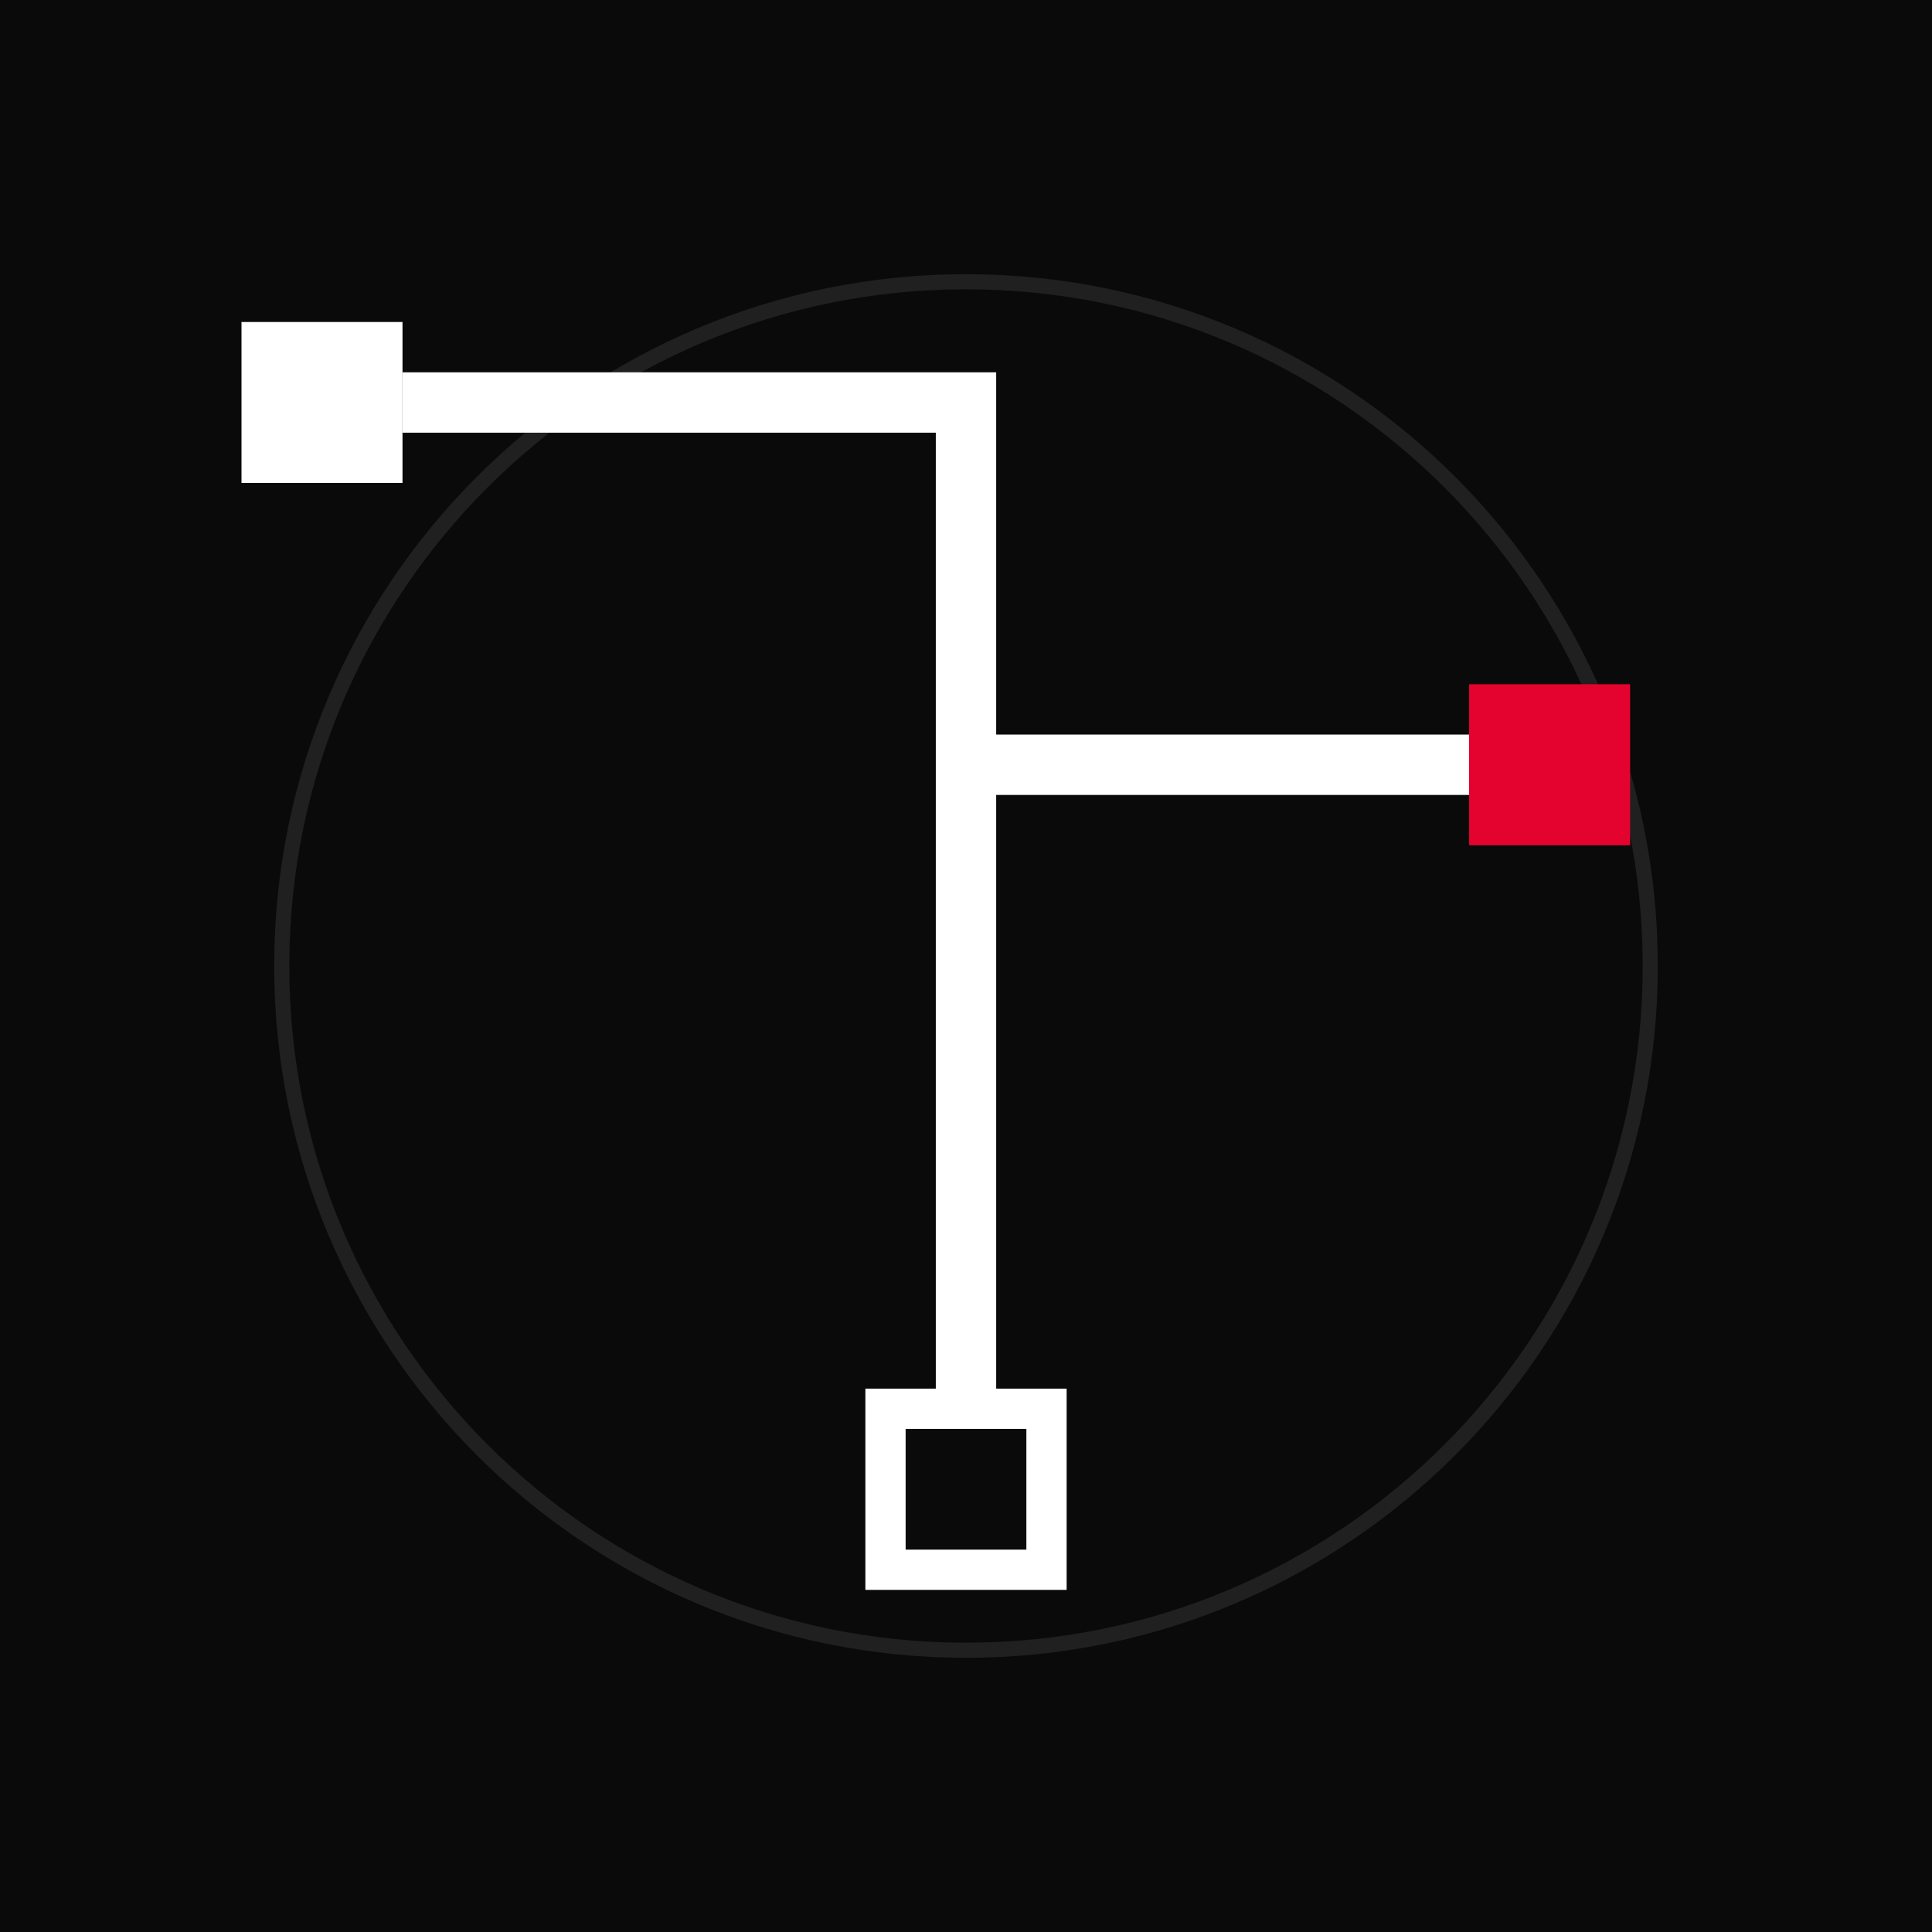
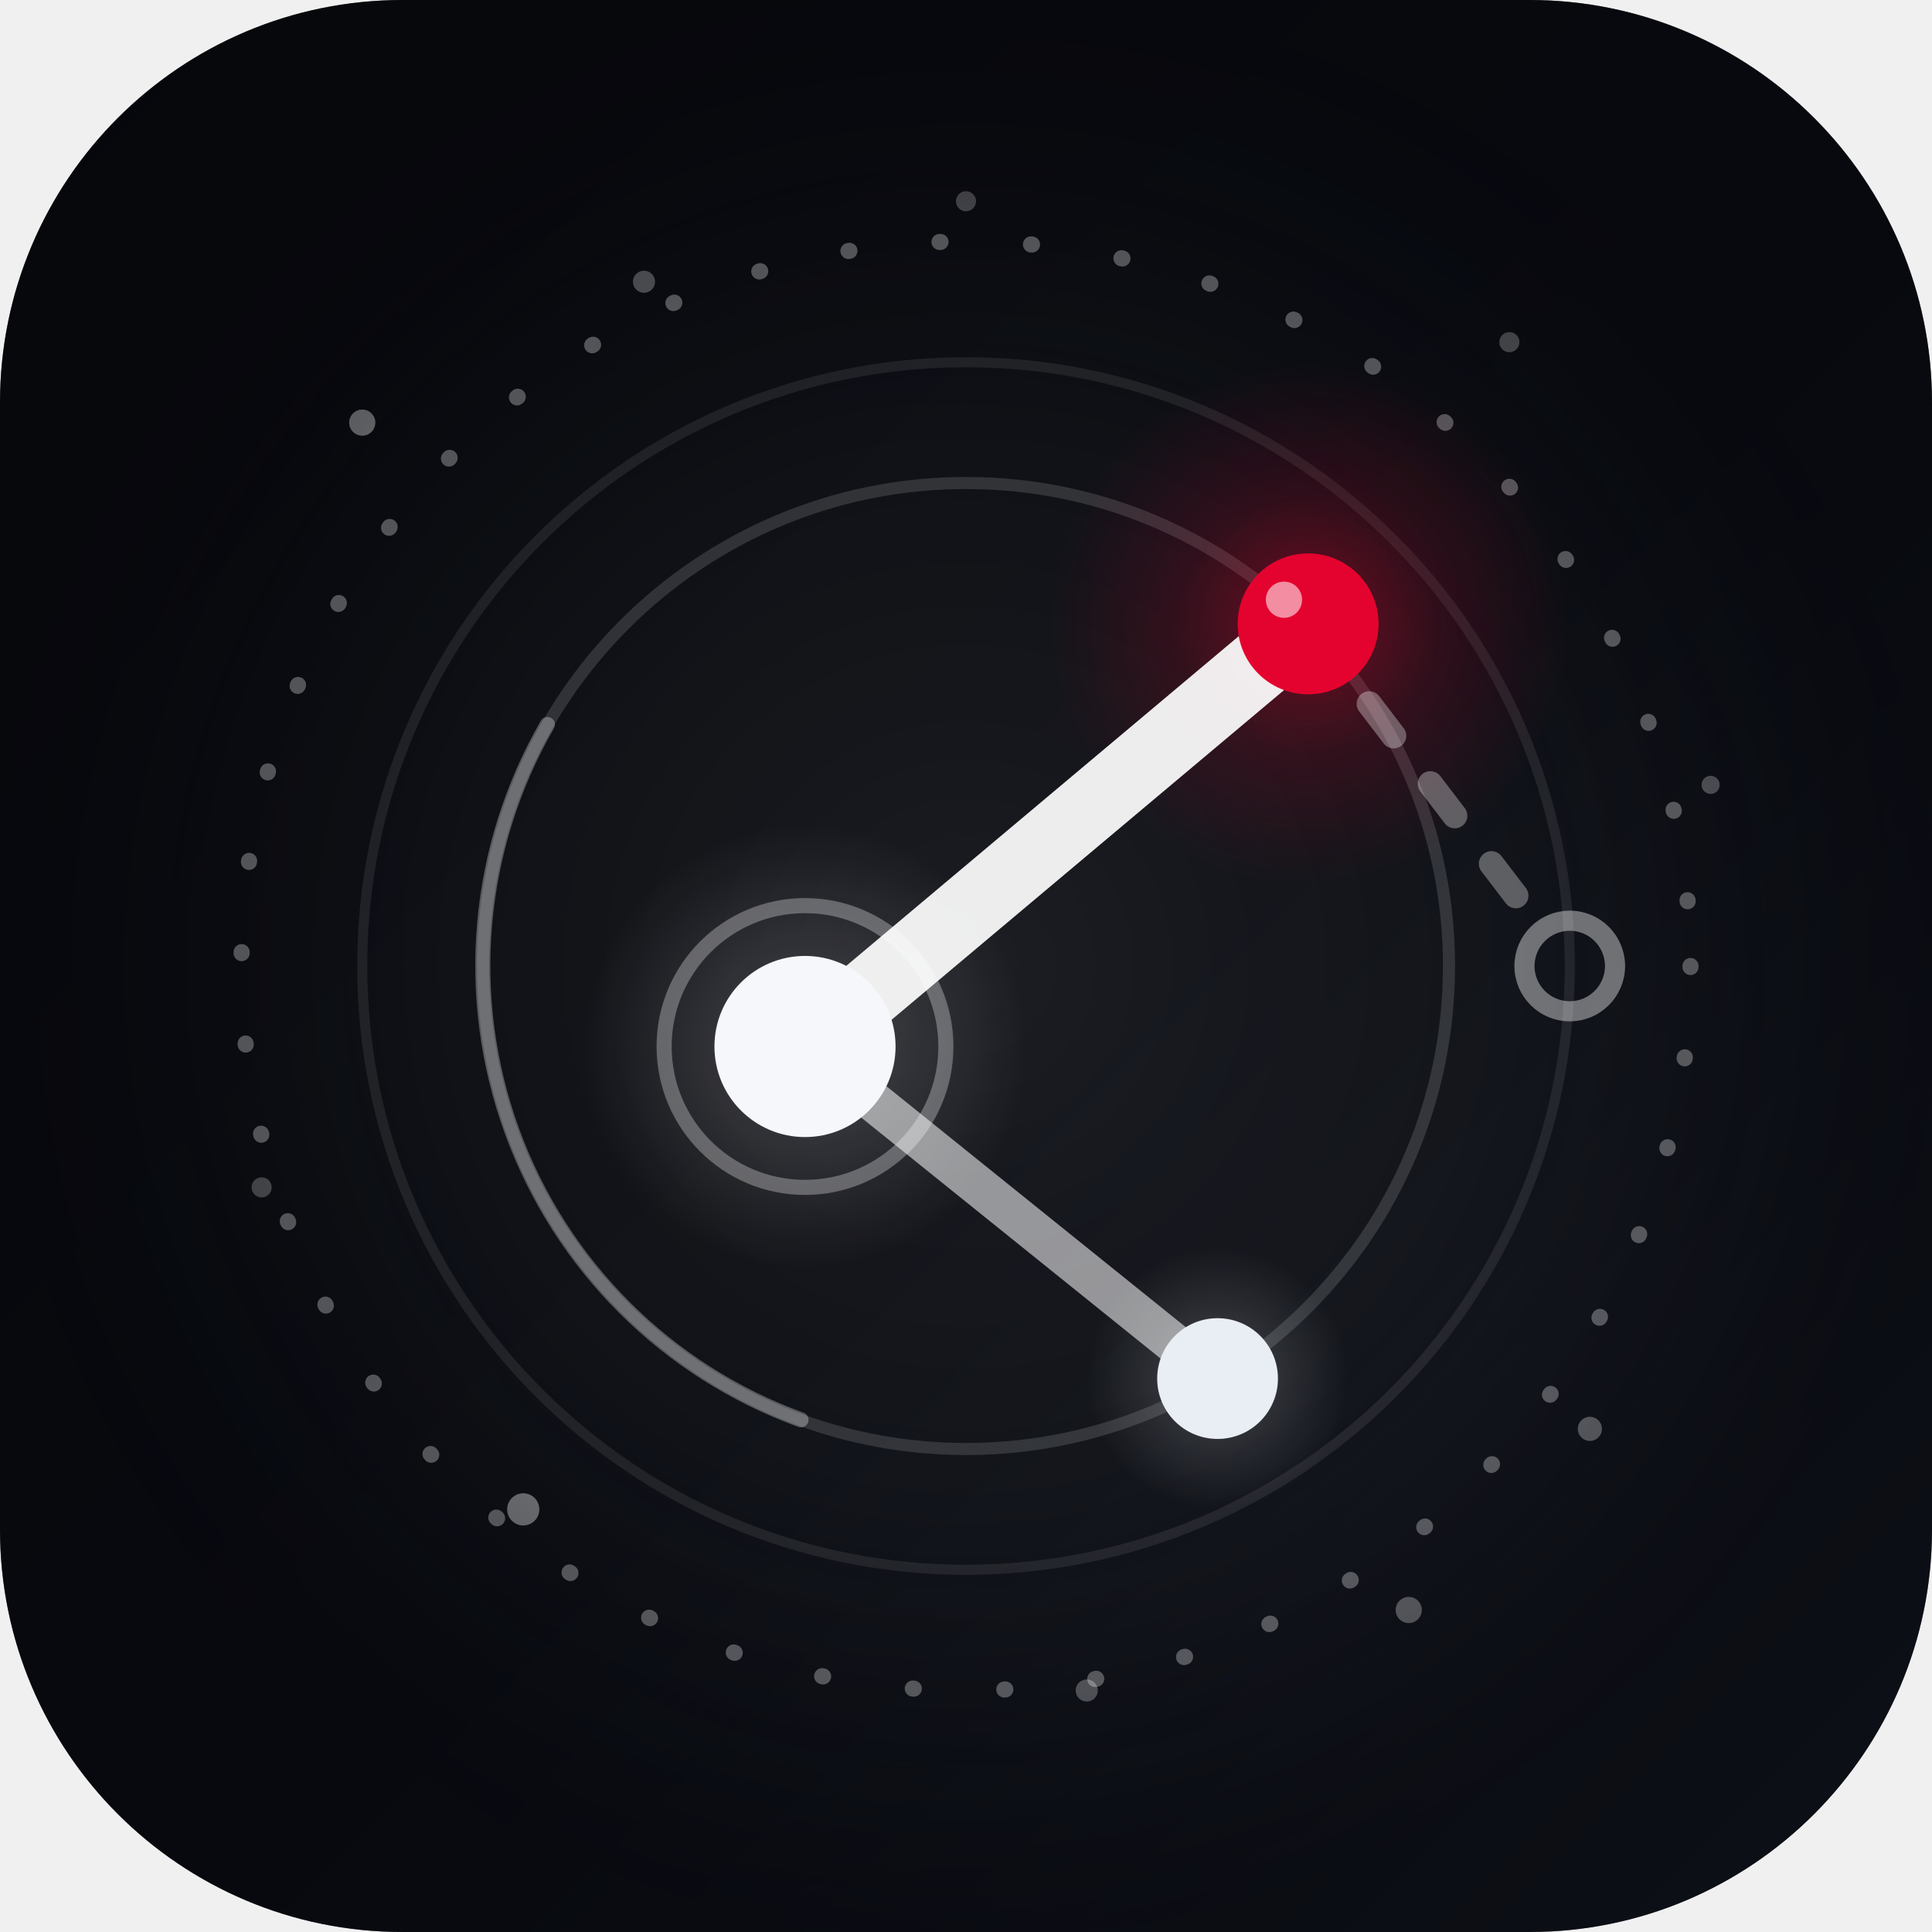
- <svg xmlns="http://www.w3.org/2000/svg" viewBox="0 0 192 192" width="192" height="192">
-   <rect width="192" height="192" fill="#0A0A0A" />
-   <circle cx="96" cy="96" r="68" fill="none" stroke="#FFFFFF" stroke-opacity="0.09" stroke-width="1.5" />
-   <path d="M40,40 H96 V140" fill="none" stroke="#FFFFFF" stroke-width="6" />
-   <path d="M96,76 H146" fill="none" stroke="#FFFFFF" stroke-width="6" />
-   <rect x="24" y="32" width="16" height="16" fill="#FFFFFF" />
-   <rect x="146" y="68" width="16" height="16" fill="#E4032E" />
-   <rect x="88" y="140" width="16" height="16" fill="none" stroke="#FFFFFF" stroke-width="4" />
+ <svg xmlns="http://www.w3.org/2000/svg" viewBox="0 0 192 192">
+   <defs>
+     <linearGradient id="bg" x1="0" y1="0" x2="1" y2="1">
+       <stop offset="0" stop-color="#08090D" />
+       <stop offset="0.55" stop-color="#0B0D13" />
+       <stop offset="1" stop-color="#171A24" />
+     </linearGradient>
+     <radialGradient id="soft">
+       <stop offset="0" stop-color="#FFFFFF" stop-opacity="0.07" />
+       <stop offset="0.45" stop-color="#FFFFFF" stop-opacity="0.03" />
+       <stop offset="1" stop-color="#FFFFFF" stop-opacity="0" />
+     </radialGradient>
+     <radialGradient id="vig">
+       <stop offset="0.55" stop-color="#04050A" stop-opacity="0" />
+       <stop offset="1" stop-color="#04050A" stop-opacity="0.5" />
+     </radialGradient>
+     <radialGradient id="glowR">
+       <stop offset="0" stop-color="#E4032E" stop-opacity="0.45" />
+       <stop offset="0.5" stop-color="#E4032E" stop-opacity="0.15" />
+       <stop offset="1" stop-color="#E4032E" stop-opacity="0" />
+     </radialGradient>
+     <radialGradient id="glowW">
+       <stop offset="0" stop-color="#FFFFFF" stop-opacity="0.2" />
+       <stop offset="1" stop-color="#FFFFFF" stop-opacity="0" />
+     </radialGradient>
+   </defs>
+   <rect width="192" height="192" rx="40" fill="url(#bg)" />
+   <circle cx="96" cy="96" r="88" fill="url(#soft)" />
+   <g fill="#FFFFFF">
+     <circle cx="36" cy="42" r="1.3" opacity="0.5" />
+     <circle cx="64" cy="28" r="1.1" opacity="0.35" />
+     <circle cx="96" cy="20" r="1" opacity="0.3" />
+     <circle cx="150" cy="34" r="1" opacity="0.35" />
+     <circle cx="170" cy="78" r="0.9" opacity="0.35" />
+     <circle cx="158" cy="142" r="1.2" opacity="0.4" />
+     <circle cx="140" cy="160" r="1.3" opacity="0.4" />
+     <circle cx="108" cy="168" r="1.1" opacity="0.35" />
+     <circle cx="26" cy="118" r="1" opacity="0.3" />
+     <circle cx="52" cy="150" r="1.6" opacity="0.45" />
+   </g>
+   <rect width="192" height="192" rx="40" fill="url(#vig)" />
+   <circle cx="96" cy="96" r="72" fill="none" stroke="#FFFFFF" stroke-opacity="0.3" stroke-width="1.6" stroke-dasharray="0.1 9" stroke-linecap="round" />
+   <circle cx="96" cy="96" r="60" fill="none" stroke="#FFFFFF" stroke-opacity="0.08" stroke-width="1" />
+   <circle cx="96" cy="96" r="48" fill="none" stroke="#FFFFFF" stroke-opacity="0.14" stroke-width="1.2" />
+   <path d="M54.4 72 A48 48 0 0 0 79.6 141.1" fill="none" stroke="#FFFFFF" stroke-opacity="0.3" stroke-width="1.5" stroke-linecap="round" />
+   <circle cx="80" cy="104" r="22" fill="url(#glowW)" />
+   <circle cx="130" cy="62" r="26" fill="url(#glowR)" />
+   <circle cx="121" cy="137" r="13" fill="url(#glowW)" />
+   <path d="M80 104 L130 62" stroke="#FFFFFF" stroke-opacity="0.92" stroke-width="7" stroke-linecap="round" fill="none" />
+   <path d="M80 104 L121 137" stroke="#FFFFFF" stroke-opacity="0.55" stroke-width="4" stroke-linecap="round" fill="none" />
+   <path d="M130 62 L151.4 90" stroke="#FFFFFF" stroke-opacity="0.32" stroke-width="2.5" stroke-linecap="round" stroke-dasharray="4 6" fill="none" />
+   <circle cx="80" cy="104" r="14" fill="none" stroke="#FFFFFF" stroke-opacity="0.3" stroke-width="1.5" />
+   <circle cx="80" cy="104" r="9" fill="#F5F7FB" />
+   <circle cx="130" cy="62" r="7" fill="#E4032E" />
+   <circle cx="127.6" cy="59.6" r="1.8" fill="#FFFFFF" opacity="0.55" />
+   <circle cx="121" cy="137" r="6" fill="#E9EDF4" />
+   <circle cx="156" cy="96" r="4.5" fill="none" stroke="#FFFFFF" stroke-opacity="0.4" stroke-width="2" />
</svg>
